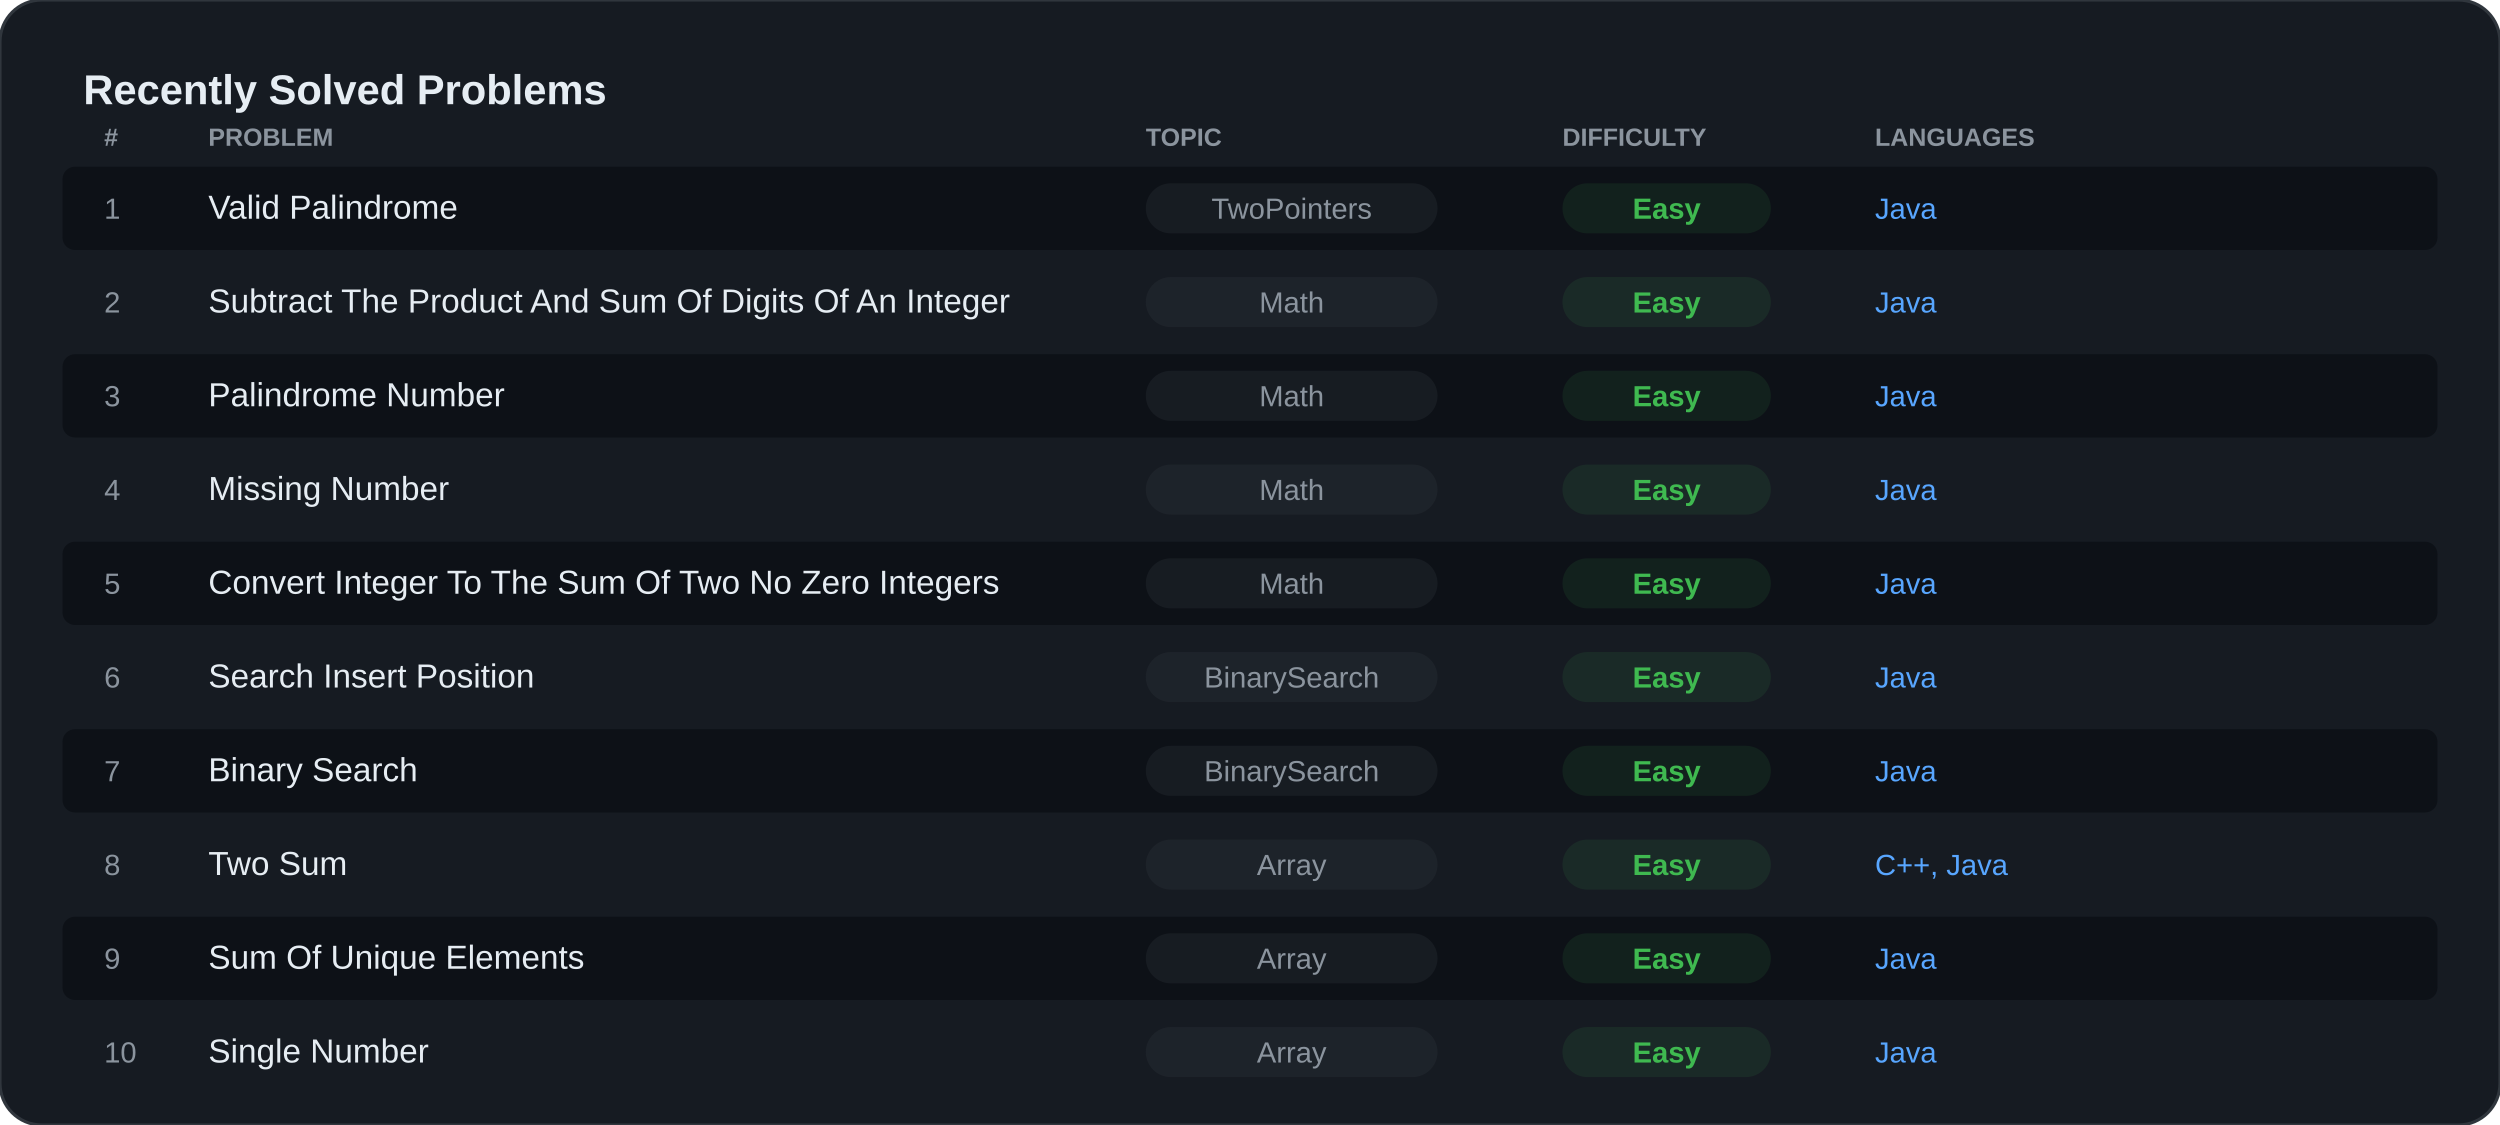
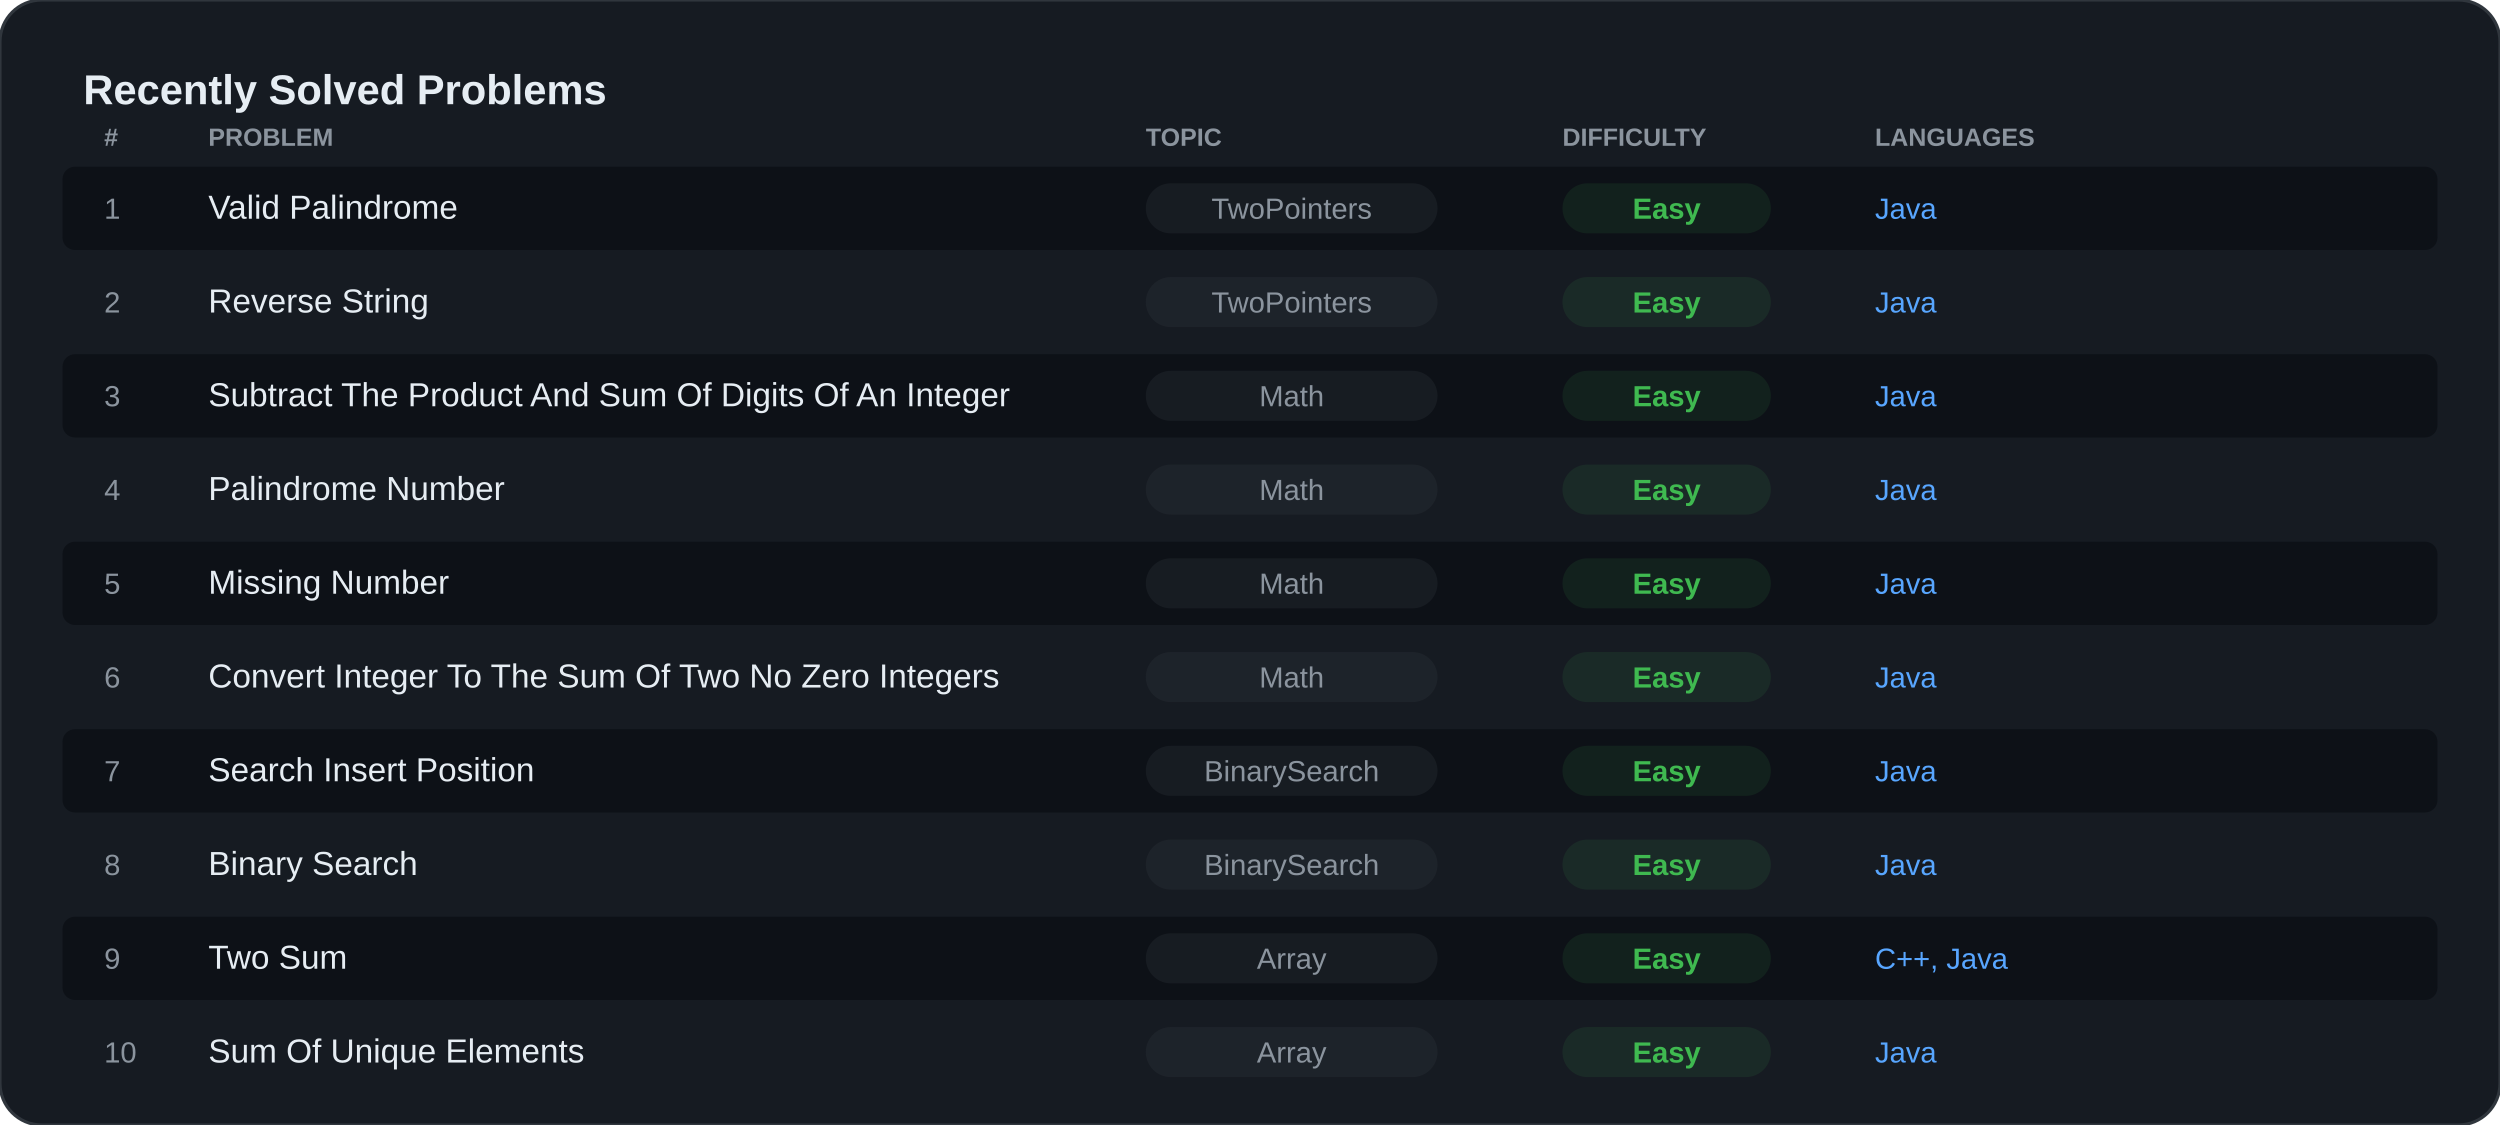
<svg xmlns="http://www.w3.org/2000/svg" width="100%" viewBox="0 0 1200 540" preserveAspectRatio="xMidYMid meet">
  <rect width="1200" height="540" rx="20" fill="#161B22" stroke="#30363D" stroke-width="1.5" />
  <text x="40" y="50" font-family="Segoe UI, Arial, sans-serif" font-size="20" font-weight="bold" fill="#E6EDF3">Recently Solved Problems</text>
  <text x="50" y="70" font-family="Segoe UI, Arial, sans-serif" font-size="12" fill="#8B949E" font-weight="bold">#</text>
  <text x="100" y="70" font-family="Segoe UI, Arial, sans-serif" font-size="12" fill="#8B949E" font-weight="bold">PROBLEM</text>
  <text x="550" y="70" font-family="Segoe UI, Arial, sans-serif" font-size="12" fill="#8B949E" font-weight="bold">TOPIC</text>
  <text x="750" y="70" font-family="Segoe UI, Arial, sans-serif" font-size="12" fill="#8B949E" font-weight="bold">DIFFICULTY</text>
  <text x="900" y="70" font-family="Segoe UI, Arial, sans-serif" font-size="12" fill="#8B949E" font-weight="bold">LANGUAGES</text>
  <rect x="30" y="80" width="1140" height="40" rx="6" fill="#0D1117" />
  <text x="50" y="105" font-family="Segoe UI, Arial, sans-serif" font-size="14" fill="#8B949E">1</text>
  <text x="100" y="105" font-family="Segoe UI, Arial, sans-serif" font-size="16" fill="#E6EDF3">Valid Palindrome</text>
  <rect x="550" y="88" width="140" height="24" rx="12" fill="#30363D" opacity="0.3" />
  <text x="620" y="105" font-family="Segoe UI, Arial, sans-serif" font-size="14" fill="#8B949E" text-anchor="middle">TwoPointers</text>
  <rect x="750" y="88" width="100" height="24" rx="12" fill="#3FB950" opacity="0.1" />
  <text x="800" y="105" font-family="Segoe UI, Arial, sans-serif" font-size="14" font-weight="bold" fill="#3FB950" text-anchor="middle">Easy</text>
  <text x="900" y="105" font-family="Segoe UI, Arial, sans-serif" font-size="14" fill="#58A6FF">Java</text>
  <rect x="30" y="125" width="1140" height="40" rx="6" fill="#161B22" />
  <text x="50" y="150" font-family="Segoe UI, Arial, sans-serif" font-size="14" fill="#8B949E">2</text>
-   <text x="100" y="150" font-family="Segoe UI, Arial, sans-serif" font-size="16" fill="#E6EDF3">Subtract The Product And Sum Of Digits Of An Integer</text>
+   <text x="100" y="150" font-family="Segoe UI, Arial, sans-serif" font-size="16" fill="#E6EDF3">Reverse String</text>
  <rect x="550" y="133" width="140" height="24" rx="12" fill="#30363D" opacity="0.3" />
-   <text x="620" y="150" font-family="Segoe UI, Arial, sans-serif" font-size="14" fill="#8B949E" text-anchor="middle">Math</text>
+   <text x="620" y="150" font-family="Segoe UI, Arial, sans-serif" font-size="14" fill="#8B949E" text-anchor="middle">TwoPointers</text>
  <rect x="750" y="133" width="100" height="24" rx="12" fill="#3FB950" opacity="0.1" />
  <text x="800" y="150" font-family="Segoe UI, Arial, sans-serif" font-size="14" font-weight="bold" fill="#3FB950" text-anchor="middle">Easy</text>
  <text x="900" y="150" font-family="Segoe UI, Arial, sans-serif" font-size="14" fill="#58A6FF">Java</text>
  <rect x="30" y="170" width="1140" height="40" rx="6" fill="#0D1117" />
  <text x="50" y="195" font-family="Segoe UI, Arial, sans-serif" font-size="14" fill="#8B949E">3</text>
-   <text x="100" y="195" font-family="Segoe UI, Arial, sans-serif" font-size="16" fill="#E6EDF3">Palindrome Number</text>
+   <text x="100" y="195" font-family="Segoe UI, Arial, sans-serif" font-size="16" fill="#E6EDF3">Subtract The Product And Sum Of Digits Of An Integer</text>
  <rect x="550" y="178" width="140" height="24" rx="12" fill="#30363D" opacity="0.3" />
  <text x="620" y="195" font-family="Segoe UI, Arial, sans-serif" font-size="14" fill="#8B949E" text-anchor="middle">Math</text>
  <rect x="750" y="178" width="100" height="24" rx="12" fill="#3FB950" opacity="0.1" />
  <text x="800" y="195" font-family="Segoe UI, Arial, sans-serif" font-size="14" font-weight="bold" fill="#3FB950" text-anchor="middle">Easy</text>
  <text x="900" y="195" font-family="Segoe UI, Arial, sans-serif" font-size="14" fill="#58A6FF">Java</text>
  <rect x="30" y="215" width="1140" height="40" rx="6" fill="#161B22" />
  <text x="50" y="240" font-family="Segoe UI, Arial, sans-serif" font-size="14" fill="#8B949E">4</text>
-   <text x="100" y="240" font-family="Segoe UI, Arial, sans-serif" font-size="16" fill="#E6EDF3">Missing Number</text>
+   <text x="100" y="240" font-family="Segoe UI, Arial, sans-serif" font-size="16" fill="#E6EDF3">Palindrome Number</text>
  <rect x="550" y="223" width="140" height="24" rx="12" fill="#30363D" opacity="0.3" />
  <text x="620" y="240" font-family="Segoe UI, Arial, sans-serif" font-size="14" fill="#8B949E" text-anchor="middle">Math</text>
  <rect x="750" y="223" width="100" height="24" rx="12" fill="#3FB950" opacity="0.1" />
  <text x="800" y="240" font-family="Segoe UI, Arial, sans-serif" font-size="14" font-weight="bold" fill="#3FB950" text-anchor="middle">Easy</text>
  <text x="900" y="240" font-family="Segoe UI, Arial, sans-serif" font-size="14" fill="#58A6FF">Java</text>
  <rect x="30" y="260" width="1140" height="40" rx="6" fill="#0D1117" />
  <text x="50" y="285" font-family="Segoe UI, Arial, sans-serif" font-size="14" fill="#8B949E">5</text>
-   <text x="100" y="285" font-family="Segoe UI, Arial, sans-serif" font-size="16" fill="#E6EDF3">Convert Integer To The Sum Of Two No Zero Integers</text>
+   <text x="100" y="285" font-family="Segoe UI, Arial, sans-serif" font-size="16" fill="#E6EDF3">Missing Number</text>
  <rect x="550" y="268" width="140" height="24" rx="12" fill="#30363D" opacity="0.3" />
  <text x="620" y="285" font-family="Segoe UI, Arial, sans-serif" font-size="14" fill="#8B949E" text-anchor="middle">Math</text>
  <rect x="750" y="268" width="100" height="24" rx="12" fill="#3FB950" opacity="0.1" />
  <text x="800" y="285" font-family="Segoe UI, Arial, sans-serif" font-size="14" font-weight="bold" fill="#3FB950" text-anchor="middle">Easy</text>
  <text x="900" y="285" font-family="Segoe UI, Arial, sans-serif" font-size="14" fill="#58A6FF">Java</text>
  <rect x="30" y="305" width="1140" height="40" rx="6" fill="#161B22" />
  <text x="50" y="330" font-family="Segoe UI, Arial, sans-serif" font-size="14" fill="#8B949E">6</text>
-   <text x="100" y="330" font-family="Segoe UI, Arial, sans-serif" font-size="16" fill="#E6EDF3">Search Insert Position</text>
+   <text x="100" y="330" font-family="Segoe UI, Arial, sans-serif" font-size="16" fill="#E6EDF3">Convert Integer To The Sum Of Two No Zero Integers</text>
  <rect x="550" y="313" width="140" height="24" rx="12" fill="#30363D" opacity="0.3" />
-   <text x="620" y="330" font-family="Segoe UI, Arial, sans-serif" font-size="14" fill="#8B949E" text-anchor="middle">BinarySearch</text>
+   <text x="620" y="330" font-family="Segoe UI, Arial, sans-serif" font-size="14" fill="#8B949E" text-anchor="middle">Math</text>
  <rect x="750" y="313" width="100" height="24" rx="12" fill="#3FB950" opacity="0.1" />
  <text x="800" y="330" font-family="Segoe UI, Arial, sans-serif" font-size="14" font-weight="bold" fill="#3FB950" text-anchor="middle">Easy</text>
  <text x="900" y="330" font-family="Segoe UI, Arial, sans-serif" font-size="14" fill="#58A6FF">Java</text>
  <rect x="30" y="350" width="1140" height="40" rx="6" fill="#0D1117" />
  <text x="50" y="375" font-family="Segoe UI, Arial, sans-serif" font-size="14" fill="#8B949E">7</text>
-   <text x="100" y="375" font-family="Segoe UI, Arial, sans-serif" font-size="16" fill="#E6EDF3">Binary Search</text>
+   <text x="100" y="375" font-family="Segoe UI, Arial, sans-serif" font-size="16" fill="#E6EDF3">Search Insert Position</text>
  <rect x="550" y="358" width="140" height="24" rx="12" fill="#30363D" opacity="0.3" />
  <text x="620" y="375" font-family="Segoe UI, Arial, sans-serif" font-size="14" fill="#8B949E" text-anchor="middle">BinarySearch</text>
  <rect x="750" y="358" width="100" height="24" rx="12" fill="#3FB950" opacity="0.1" />
  <text x="800" y="375" font-family="Segoe UI, Arial, sans-serif" font-size="14" font-weight="bold" fill="#3FB950" text-anchor="middle">Easy</text>
  <text x="900" y="375" font-family="Segoe UI, Arial, sans-serif" font-size="14" fill="#58A6FF">Java</text>
  <rect x="30" y="395" width="1140" height="40" rx="6" fill="#161B22" />
  <text x="50" y="420" font-family="Segoe UI, Arial, sans-serif" font-size="14" fill="#8B949E">8</text>
-   <text x="100" y="420" font-family="Segoe UI, Arial, sans-serif" font-size="16" fill="#E6EDF3">Two Sum</text>
+   <text x="100" y="420" font-family="Segoe UI, Arial, sans-serif" font-size="16" fill="#E6EDF3">Binary Search</text>
  <rect x="550" y="403" width="140" height="24" rx="12" fill="#30363D" opacity="0.3" />
-   <text x="620" y="420" font-family="Segoe UI, Arial, sans-serif" font-size="14" fill="#8B949E" text-anchor="middle">Array</text>
+   <text x="620" y="420" font-family="Segoe UI, Arial, sans-serif" font-size="14" fill="#8B949E" text-anchor="middle">BinarySearch</text>
  <rect x="750" y="403" width="100" height="24" rx="12" fill="#3FB950" opacity="0.1" />
  <text x="800" y="420" font-family="Segoe UI, Arial, sans-serif" font-size="14" font-weight="bold" fill="#3FB950" text-anchor="middle">Easy</text>
-   <text x="900" y="420" font-family="Segoe UI, Arial, sans-serif" font-size="14" fill="#58A6FF">C++, Java</text>
+   <text x="900" y="420" font-family="Segoe UI, Arial, sans-serif" font-size="14" fill="#58A6FF">Java</text>
  <rect x="30" y="440" width="1140" height="40" rx="6" fill="#0D1117" />
  <text x="50" y="465" font-family="Segoe UI, Arial, sans-serif" font-size="14" fill="#8B949E">9</text>
-   <text x="100" y="465" font-family="Segoe UI, Arial, sans-serif" font-size="16" fill="#E6EDF3">Sum Of Unique Elements</text>
+   <text x="100" y="465" font-family="Segoe UI, Arial, sans-serif" font-size="16" fill="#E6EDF3">Two Sum</text>
  <rect x="550" y="448" width="140" height="24" rx="12" fill="#30363D" opacity="0.3" />
  <text x="620" y="465" font-family="Segoe UI, Arial, sans-serif" font-size="14" fill="#8B949E" text-anchor="middle">Array</text>
  <rect x="750" y="448" width="100" height="24" rx="12" fill="#3FB950" opacity="0.1" />
  <text x="800" y="465" font-family="Segoe UI, Arial, sans-serif" font-size="14" font-weight="bold" fill="#3FB950" text-anchor="middle">Easy</text>
-   <text x="900" y="465" font-family="Segoe UI, Arial, sans-serif" font-size="14" fill="#58A6FF">Java</text>
+   <text x="900" y="465" font-family="Segoe UI, Arial, sans-serif" font-size="14" fill="#58A6FF">C++, Java</text>
  <rect x="30" y="485" width="1140" height="40" rx="6" fill="#161B22" />
  <text x="50" y="510" font-family="Segoe UI, Arial, sans-serif" font-size="14" fill="#8B949E">10</text>
-   <text x="100" y="510" font-family="Segoe UI, Arial, sans-serif" font-size="16" fill="#E6EDF3">Single Number</text>
+   <text x="100" y="510" font-family="Segoe UI, Arial, sans-serif" font-size="16" fill="#E6EDF3">Sum Of Unique Elements</text>
  <rect x="550" y="493" width="140" height="24" rx="12" fill="#30363D" opacity="0.3" />
  <text x="620" y="510" font-family="Segoe UI, Arial, sans-serif" font-size="14" fill="#8B949E" text-anchor="middle">Array</text>
  <rect x="750" y="493" width="100" height="24" rx="12" fill="#3FB950" opacity="0.1" />
  <text x="800" y="510" font-family="Segoe UI, Arial, sans-serif" font-size="14" font-weight="bold" fill="#3FB950" text-anchor="middle">Easy</text>
  <text x="900" y="510" font-family="Segoe UI, Arial, sans-serif" font-size="14" fill="#58A6FF">Java</text>
</svg>
